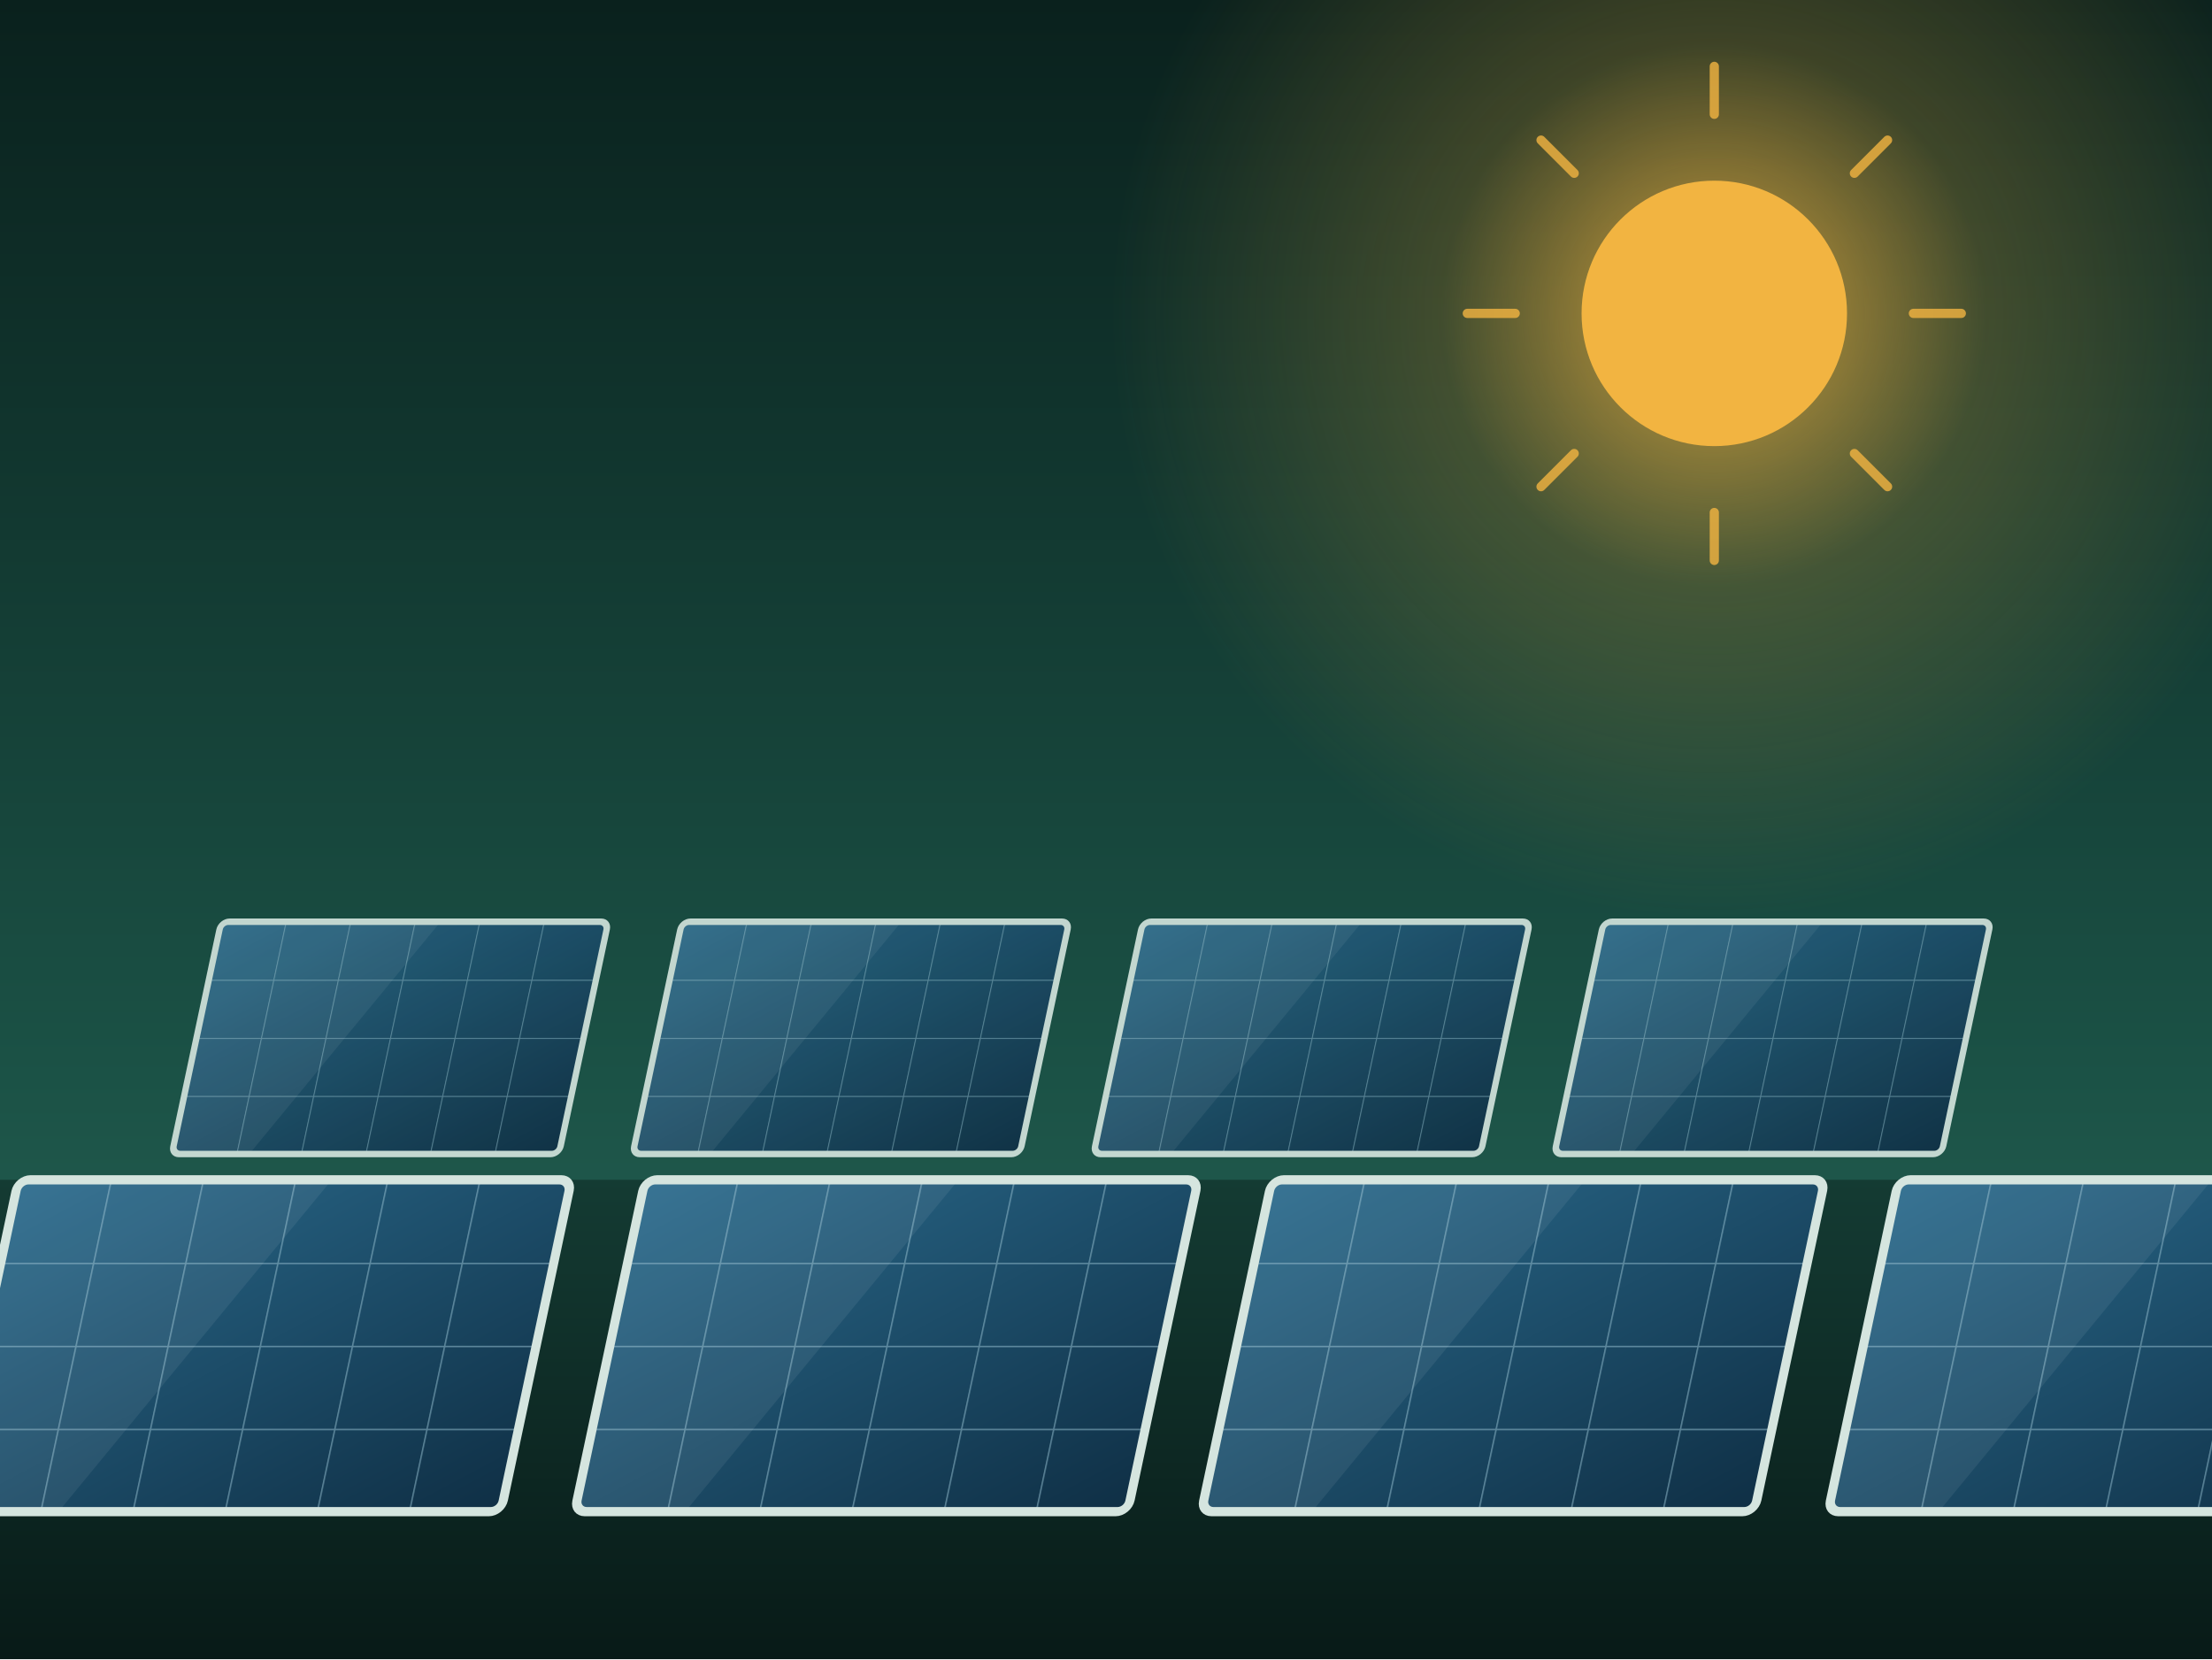
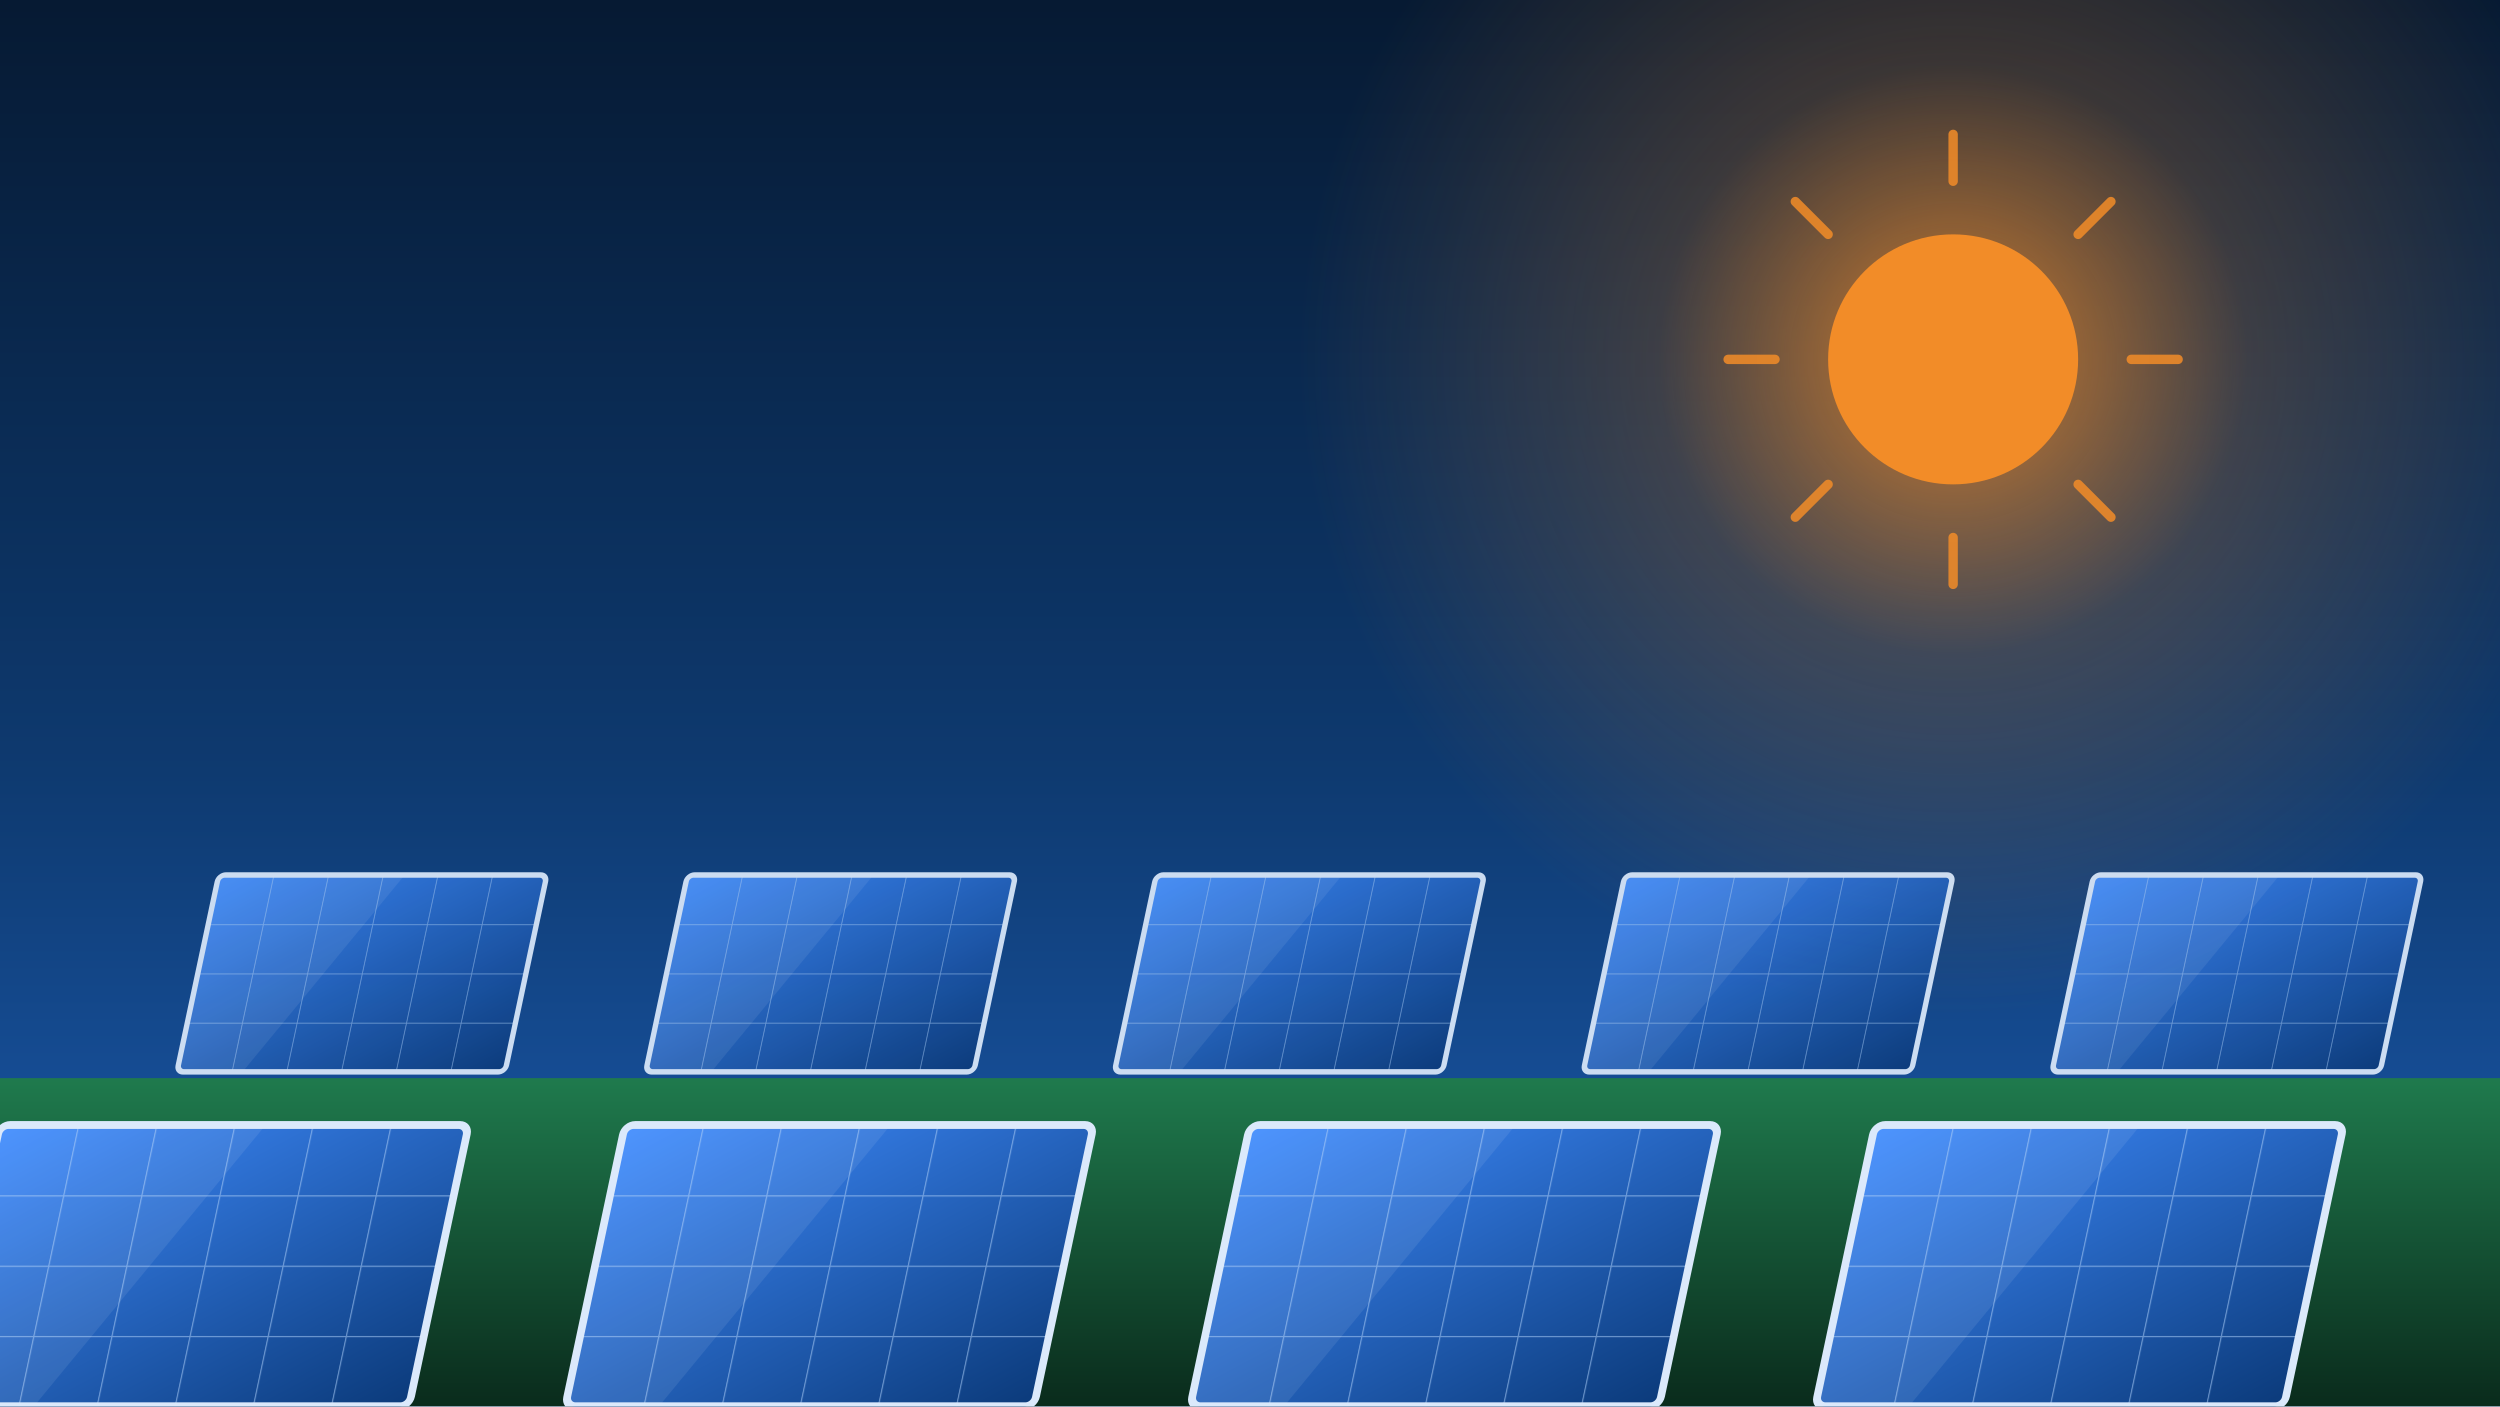
- <svg xmlns="http://www.w3.org/2000/svg" viewBox="0 0 1200 900" preserveAspectRatio="xMidYMid slice">
+ <svg xmlns="http://www.w3.org/2000/svg" viewBox="0 0 1600 900" preserveAspectRatio="xMidYMax slice">
  <defs>
    <linearGradient id="sky" x1="0" y1="0" x2="0" y2="1">
-       <stop offset="0" stop-color="#0a211d" />
-       <stop offset="0.65" stop-color="#1b5246" />
-       <stop offset="1" stop-color="#2f6b5e" />
+       <stop offset="0" stop-color="#061a33" />
+       <stop offset="0.55" stop-color="#0e3a70" />
+       <stop offset="1" stop-color="#1d5fb8" />
    </linearGradient>
    <radialGradient id="glow" cx="0.5" cy="0.5" r="0.5">
-       <stop offset="0" stop-color="#f2b441" stop-opacity="0.85" />
-       <stop offset="0.45" stop-color="#f2b441" stop-opacity="0.22" />
-       <stop offset="1" stop-color="#f2b441" stop-opacity="0" />
+       <stop offset="0" stop-color="#f28c28" stop-opacity="0.85" />
+       <stop offset="0.45" stop-color="#f28c28" stop-opacity="0.22" />
+       <stop offset="1" stop-color="#f28c28" stop-opacity="0" />
    </radialGradient>
    <linearGradient id="panelFill" x1="0" y1="0" x2="1" y2="1">
-       <stop offset="0" stop-color="#2a6a8c" />
-       <stop offset="1" stop-color="#0f2f45" />
+       <stop offset="0" stop-color="#3f8cff" />
+       <stop offset="1" stop-color="#0b3a7a" />
    </linearGradient>
    <linearGradient id="ground" x1="0" y1="0" x2="0" y2="1">
-       <stop offset="0" stop-color="#143b33" />
-       <stop offset="1" stop-color="#081a17" />
+       <stop offset="0" stop-color="#1f7a4d" />
+       <stop offset="1" stop-color="#0a2b1c" />
    </linearGradient>
    <pattern id="cells" width="50" height="45" patternUnits="userSpaceOnUse">
-       <path d="M50 0H0V45" fill="none" stroke="#8fb9cb" stroke-width="1.6" opacity="0.55" />
+       <path d="M50 0H0V45" fill="none" stroke="#a9ccf5" stroke-width="1.6" opacity="0.55" />
    </pattern>
    <g id="panel">
      <rect width="300" height="180" rx="6" fill="url(#panelFill)" />
      <rect width="300" height="180" rx="6" fill="url(#cells)" />
-       <polygon points="0,0 170,0 60,180 0,180" fill="#ffffff" opacity="0.07" />
-       <rect width="300" height="180" rx="6" fill="none" stroke="#d5e5df" stroke-width="5" />
+       <polygon points="0,0 170,0 60,180 0,180" fill="#ffffff" opacity="0.08" />
+       <rect width="300" height="180" rx="6" fill="none" stroke="#dbe9fb" stroke-width="5" />
    </g>
  </defs>
-   <rect width="1200" height="900" fill="url(#sky)" />
-   <circle cx="930" cy="170" r="330" fill="url(#glow)" />
-   <circle cx="930" cy="170" r="72" fill="#f2b441" />
-   <g stroke="#f2b441" stroke-width="5" stroke-linecap="round" opacity="0.8">
-     <line x1="930" y1="62" x2="930" y2="36" />
-     <line x1="930" y1="278" x2="930" y2="304" />
-     <line x1="822" y1="170" x2="796" y2="170" />
-     <line x1="1038" y1="170" x2="1064" y2="170" />
-     <line x1="854" y1="94" x2="836" y2="76" />
-     <line x1="1006" y1="246" x2="1024" y2="264" />
-     <line x1="1006" y1="94" x2="1024" y2="76" />
-     <line x1="854" y1="246" x2="836" y2="264" />
+   <rect width="1600" height="900" fill="url(#sky)" />
+   <circle cx="1250" cy="230" r="420" fill="url(#glow)" />
+   <circle cx="1250" cy="230" r="80" fill="#f28c28" />
+   <g stroke="#f28c28" stroke-width="6" stroke-linecap="round" opacity="0.85">
+     <line x1="1250" y1="116" x2="1250" y2="86" />
+     <line x1="1250" y1="344" x2="1250" y2="374" />
+     <line x1="1136" y1="230" x2="1106" y2="230" />
+     <line x1="1364" y1="230" x2="1394" y2="230" />
+     <line x1="1170" y1="150" x2="1149" y2="129" />
+     <line x1="1330" y1="310" x2="1351" y2="331" />
+     <line x1="1330" y1="150" x2="1351" y2="129" />
+     <line x1="1170" y1="310" x2="1149" y2="331" />
  </g>
-   <rect y="640" width="1200" height="260" fill="url(#ground)" />
-   <g opacity="0.9">
-     <use href="#panel" transform="translate(120,500) scale(0.7) skewX(-12)" />
-     <use href="#panel" transform="translate(370,500) scale(0.7) skewX(-12)" />
-     <use href="#panel" transform="translate(620,500) scale(0.7) skewX(-12)" />
-     <use href="#panel" transform="translate(870,500) scale(0.7) skewX(-12)" />
+   <rect y="690" width="1600" height="210" fill="url(#ground)" />
+   <g opacity="0.92">
+     <use href="#panel" transform="translate(140,560) scale(0.7) skewX(-12)" />
+     <use href="#panel" transform="translate(440,560) scale(0.7) skewX(-12)" />
+     <use href="#panel" transform="translate(740,560) scale(0.7) skewX(-12)" />
+     <use href="#panel" transform="translate(1040,560) scale(0.7) skewX(-12)" />
+     <use href="#panel" transform="translate(1340,560) scale(0.7) skewX(-12)" />
  </g>
-   <use href="#panel" transform="translate(10,640) skewX(-12)" />
-   <use href="#panel" transform="translate(350,640) skewX(-12)" />
-   <use href="#panel" transform="translate(690,640) skewX(-12)" />
-   <use href="#panel" transform="translate(1030,640) skewX(-12)" />
+   <use href="#panel" transform="translate(0,720) skewX(-12)" />
+   <use href="#panel" transform="translate(400,720) skewX(-12)" />
+   <use href="#panel" transform="translate(800,720) skewX(-12)" />
+   <use href="#panel" transform="translate(1200,720) skewX(-12)" />
</svg>
